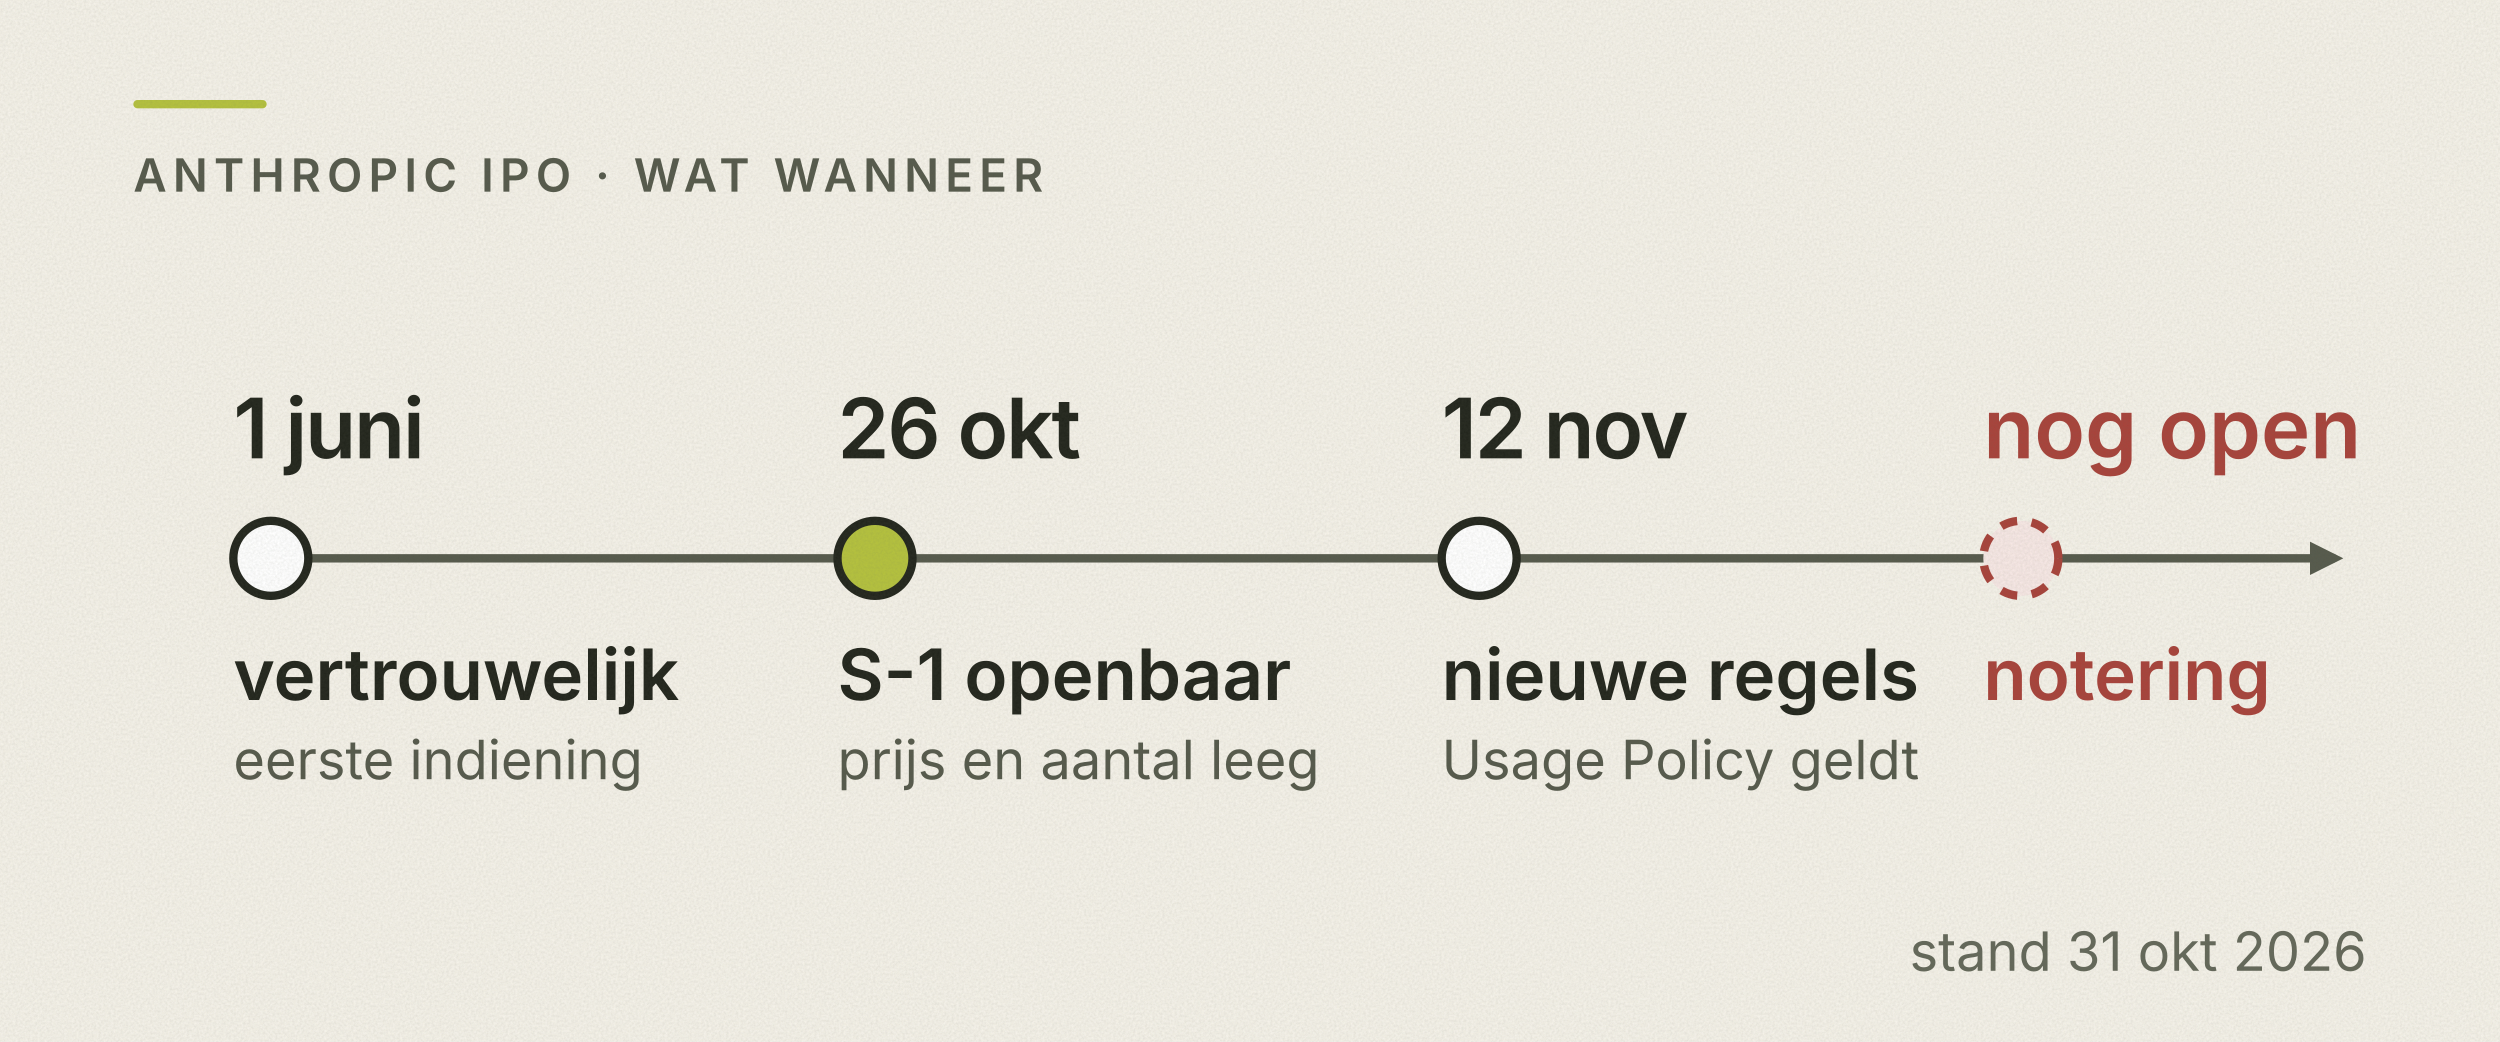
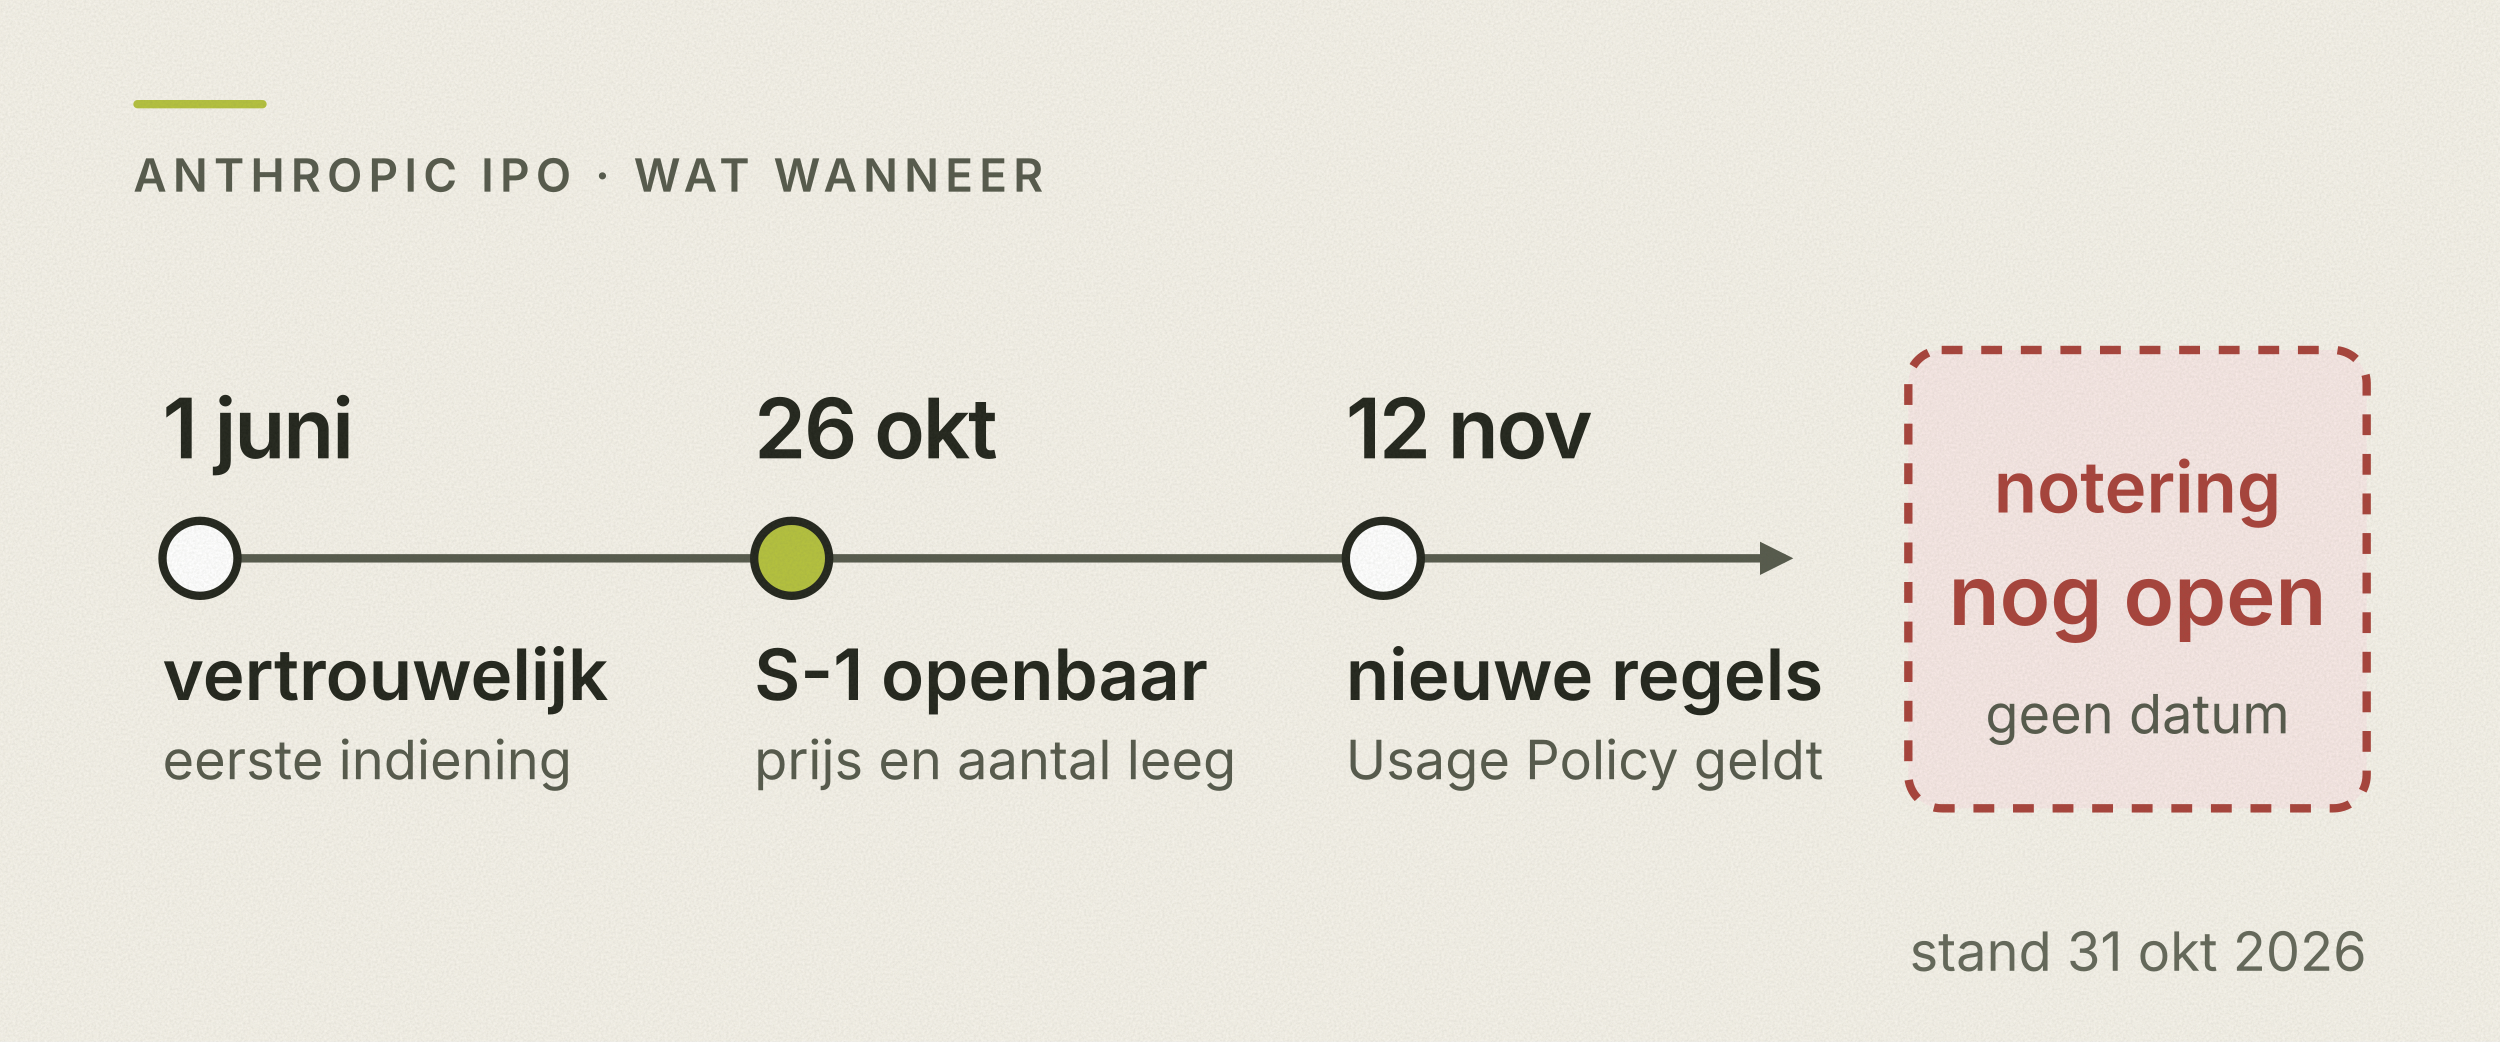
- <svg xmlns="http://www.w3.org/2000/svg" viewBox="0 0 1200 500" role="img" aria-label="Tijdlijn van de Anthropic IPO: vertrouwelijke indiening op 1 juni 2026, openbare S-1 op 26 oktober 2026 zonder prijs en aantal aandelen, nieuwe Usage Policy op 12 november 2026, en een notering waarvan de datum nog open is" data-bijschrift="Tijdlijn van de Anthropic IPO. De notering heeft nog geen datum, stand 31 oktober 2026." font-family="Inter, system-ui, sans-serif" fill="#23261D">
+ <svg xmlns="http://www.w3.org/2000/svg" viewBox="0 0 1200 500" role="img" aria-label="Tijdlijn van de Anthropic IPO: vertrouwelijke indiening op 1 juni 2026, openbare S-1 op 26 oktober 2026 zonder prijs en aantal aandelen, nieuwe Usage Policy op 12 november 2026, en een notering waarvan de datum nog open is" data-bijschrift="Tijdlijn van de Anthropic IPO. De notering heeft nog geen datum en staat daarom los van de lijn: ze kan voor of na 12 november vallen. Stand 31 oktober 2026." font-family="Inter, system-ui, sans-serif" fill="#23261D">
  <defs>
    <filter id="ipo1-g" x="0" y="0" width="100%" height="100%">
      <feTurbulence type="fractalNoise" baseFrequency=".85" numOctaves="2" stitchTiles="stitch" />
      <feColorMatrix values="0 0 0 0 .14  0 0 0 0 .15  0 0 0 0 .11  .16 0 0 0 -.03" />
    </filter>
    <marker id="ipo1-a" viewBox="0 0 10 10" refX="7" refY="5" markerWidth="4" markerHeight="4" orient="auto">
      <path d="M0,0 L10,5 L0,10 Z" fill="#565A4C" />
    </marker>
  </defs>
  <rect width="1200" height="500" fill="#F4F1E8" />
  <rect x="64" y="48" width="64" height="4" rx="2" fill="#B4C13E" />
  <text x="64" y="92" fill="#565A4C" font-size="22" font-weight="600" letter-spacing="3">ANTHROPIC IPO · WAT WANNEER</text>
-   <path d="M130 268 L 1120 268" fill="none" stroke="#565A4C" stroke-width="4" stroke-linecap="round" marker-end="url(#ipo1-a)" />
-   <circle cx="130" cy="268" r="18" fill="#FFFFFF" stroke="#23261D" stroke-width="4" />
-   <circle cx="420" cy="268" r="18" fill="#B4C13E" stroke="#23261D" stroke-width="4" />
-   <circle cx="710" cy="268" r="18" fill="#FFFFFF" stroke="#23261D" stroke-width="4" />
-   <circle cx="970" cy="268" r="18" fill="#F6E7E4" stroke="#A8433B" stroke-width="4" stroke-dasharray="8 7" />
+   <path d="M96 268 L 856 268" fill="none" stroke="#565A4C" stroke-width="4" stroke-linecap="round" marker-end="url(#ipo1-a)" />
+   <circle cx="96" cy="268" r="18" fill="#FFFFFF" stroke="#23261D" stroke-width="4" />
+   <circle cx="380" cy="268" r="18" fill="#B4C13E" stroke="#23261D" stroke-width="4" />
+   <circle cx="664" cy="268" r="18" fill="#FFFFFF" stroke="#23261D" stroke-width="4" />
  <g font-family="'Instrument Sans Variable', Inter, system-ui, sans-serif" font-size="40" font-weight="600" letter-spacing="-1">
-     <text x="112" y="220">1 juni</text>
-     <text x="402" y="220">26 okt</text>
-     <text x="692" y="220">12 nov</text>
+     <text x="78" y="220">1 juni</text>
+     <text x="362" y="220">26 okt</text>
+     <text x="646" y="220">12 nov</text>
  </g>
-   <text x="952" y="220" font-size="40" font-weight="600" fill="#A8433B">nog open</text>
-   <text x="112" y="336" font-size="34" font-weight="600">vertrouwelijk</text>
-   <text x="112" y="374" font-size="26" fill="#565A4C">eerste indiening</text>
-   <text x="402" y="336" font-size="34" font-weight="600">S-1 openbaar</text>
-   <text x="402" y="374" font-size="26" fill="#565A4C">prijs en aantal leeg</text>
-   <text x="692" y="336" font-size="34" font-weight="600">nieuwe regels</text>
-   <text x="692" y="374" font-size="26" fill="#565A4C">Usage Policy geldt</text>
-   <text x="952" y="336" font-size="34" font-weight="600" fill="#A8433B">notering</text>
+   <text x="78" y="336" font-size="34" font-weight="600">vertrouwelijk</text>
+   <text x="78" y="374" font-size="26" fill="#565A4C">eerste indiening</text>
+   <text x="362" y="336" font-size="34" font-weight="600">S-1 openbaar</text>
+   <text x="362" y="374" font-size="26" fill="#565A4C">prijs en aantal leeg</text>
+   <text x="646" y="336" font-size="34" font-weight="600">nieuwe regels</text>
+   <text x="646" y="374" font-size="26" fill="#565A4C">Usage Policy geldt</text>
+   <rect x="916" y="168" width="220" height="220" rx="16" fill="#F6E7E4" stroke="#A8433B" stroke-width="4" stroke-dasharray="10 9" />
+   <text x="1026" y="246" text-anchor="middle" font-size="34" font-weight="600" fill="#A8433B">notering</text>
+   <text x="1026" y="300" text-anchor="middle" font-size="40" font-weight="600" fill="#A8433B">nog open</text>
+   <text x="1026" y="352" text-anchor="middle" font-size="26" fill="#565A4C">geen datum</text>
  <text x="1136" y="466" text-anchor="end" font-size="26" fill="#64685A">stand 31 okt 2026</text>
  <rect width="1200" height="500" filter="url(#ipo1-g)" />
</svg>
